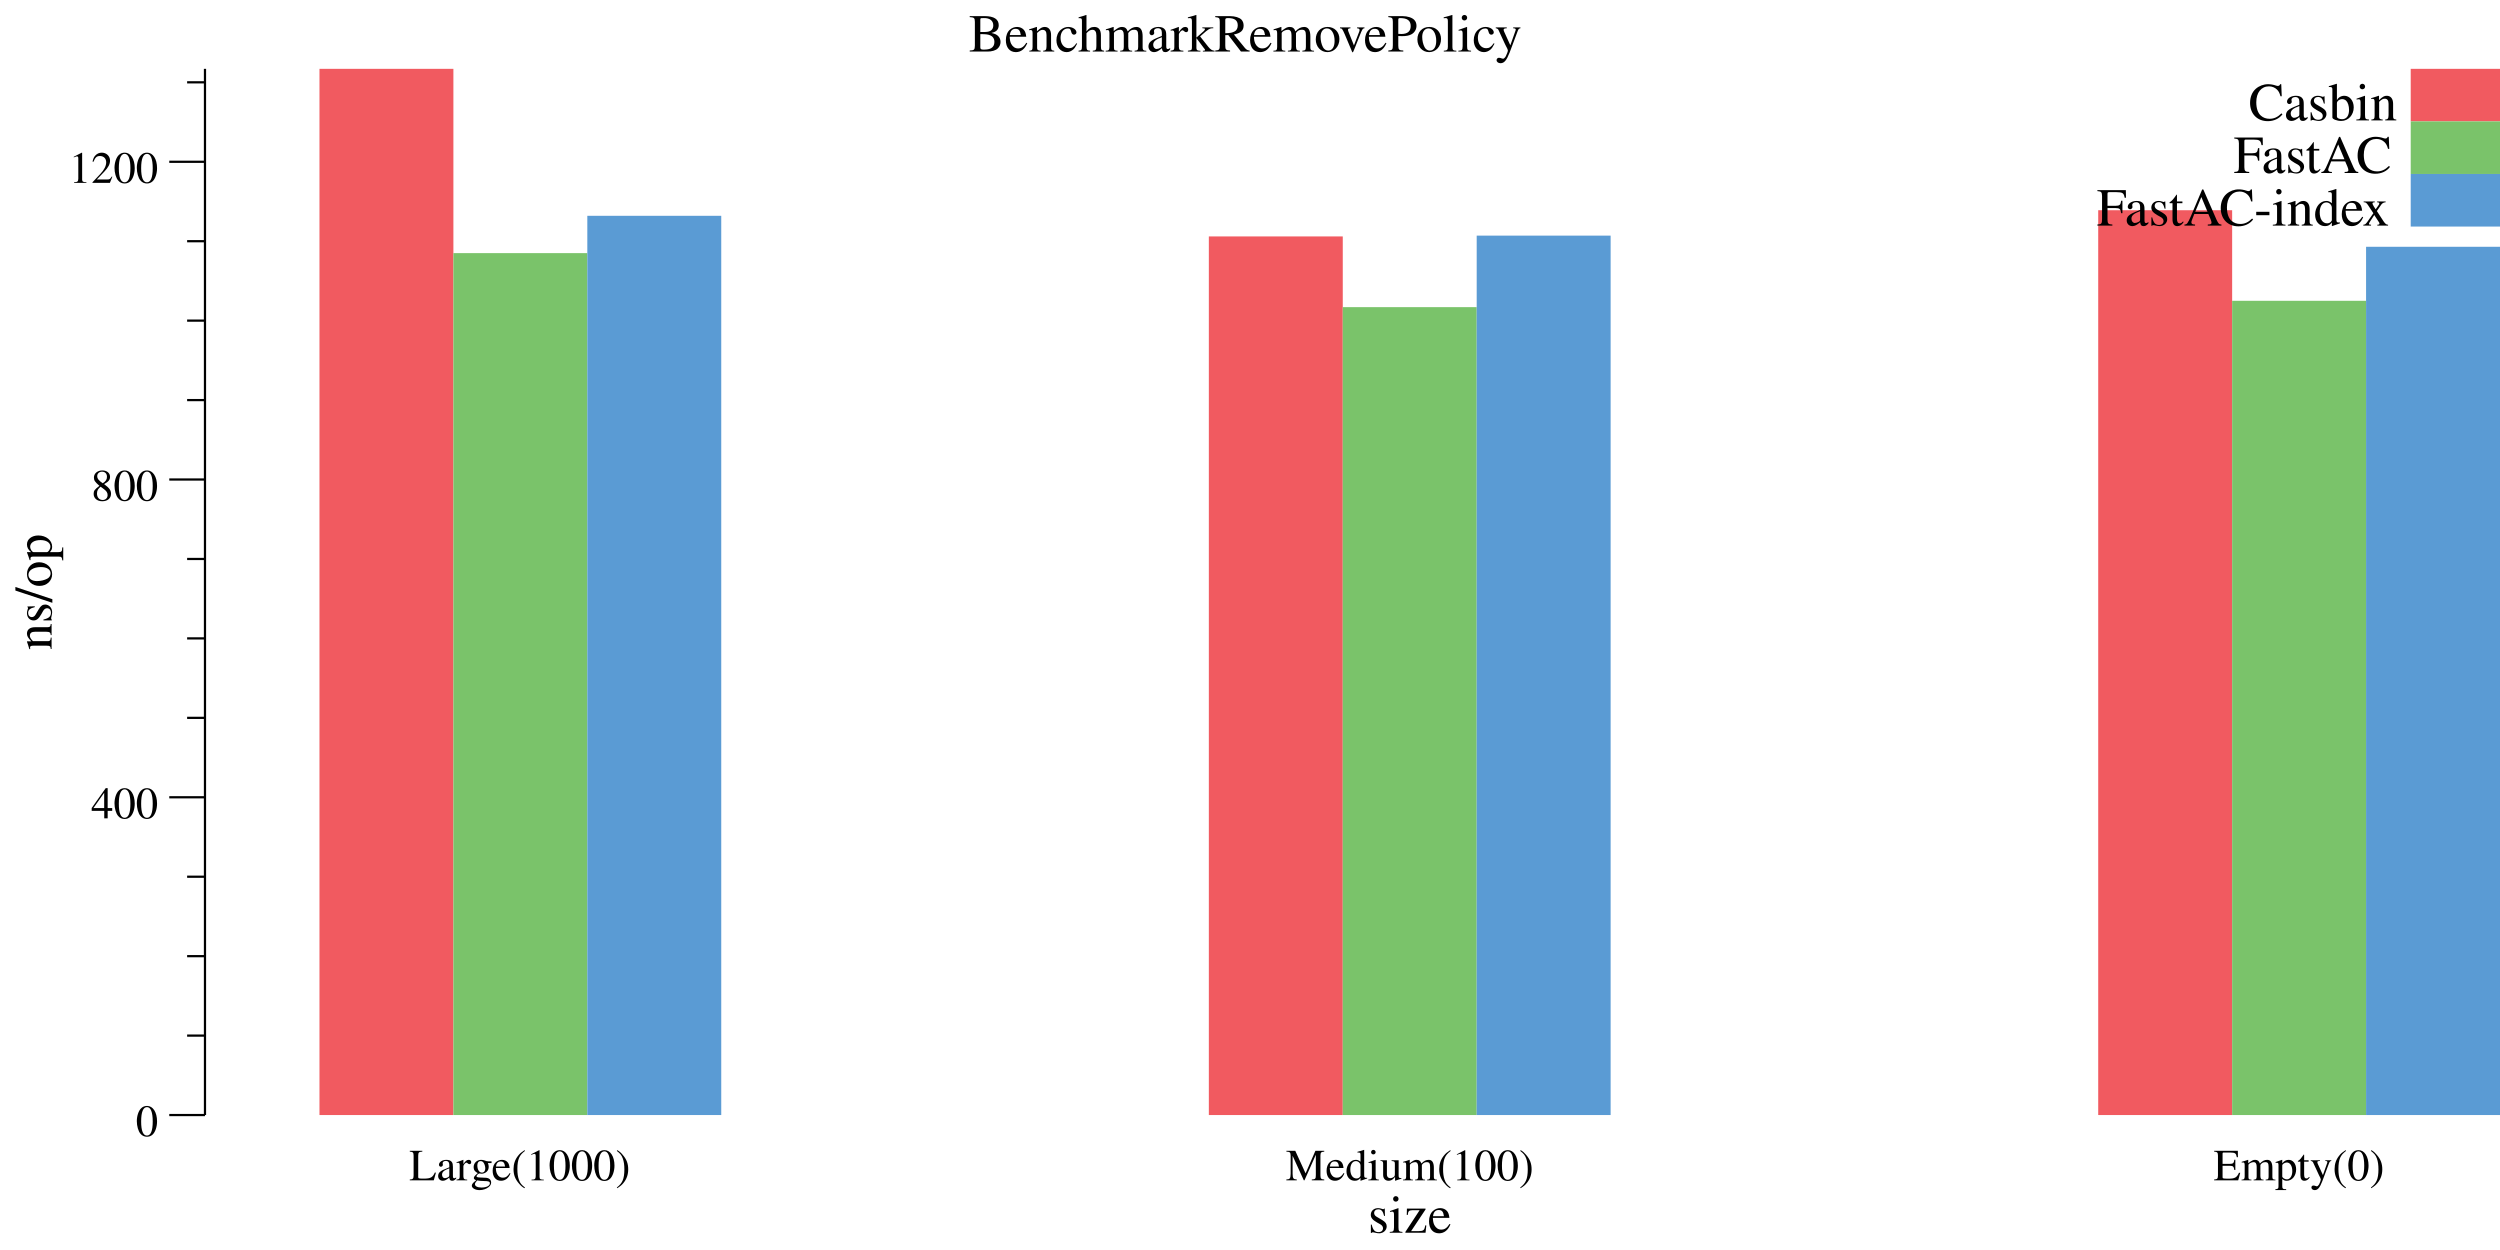
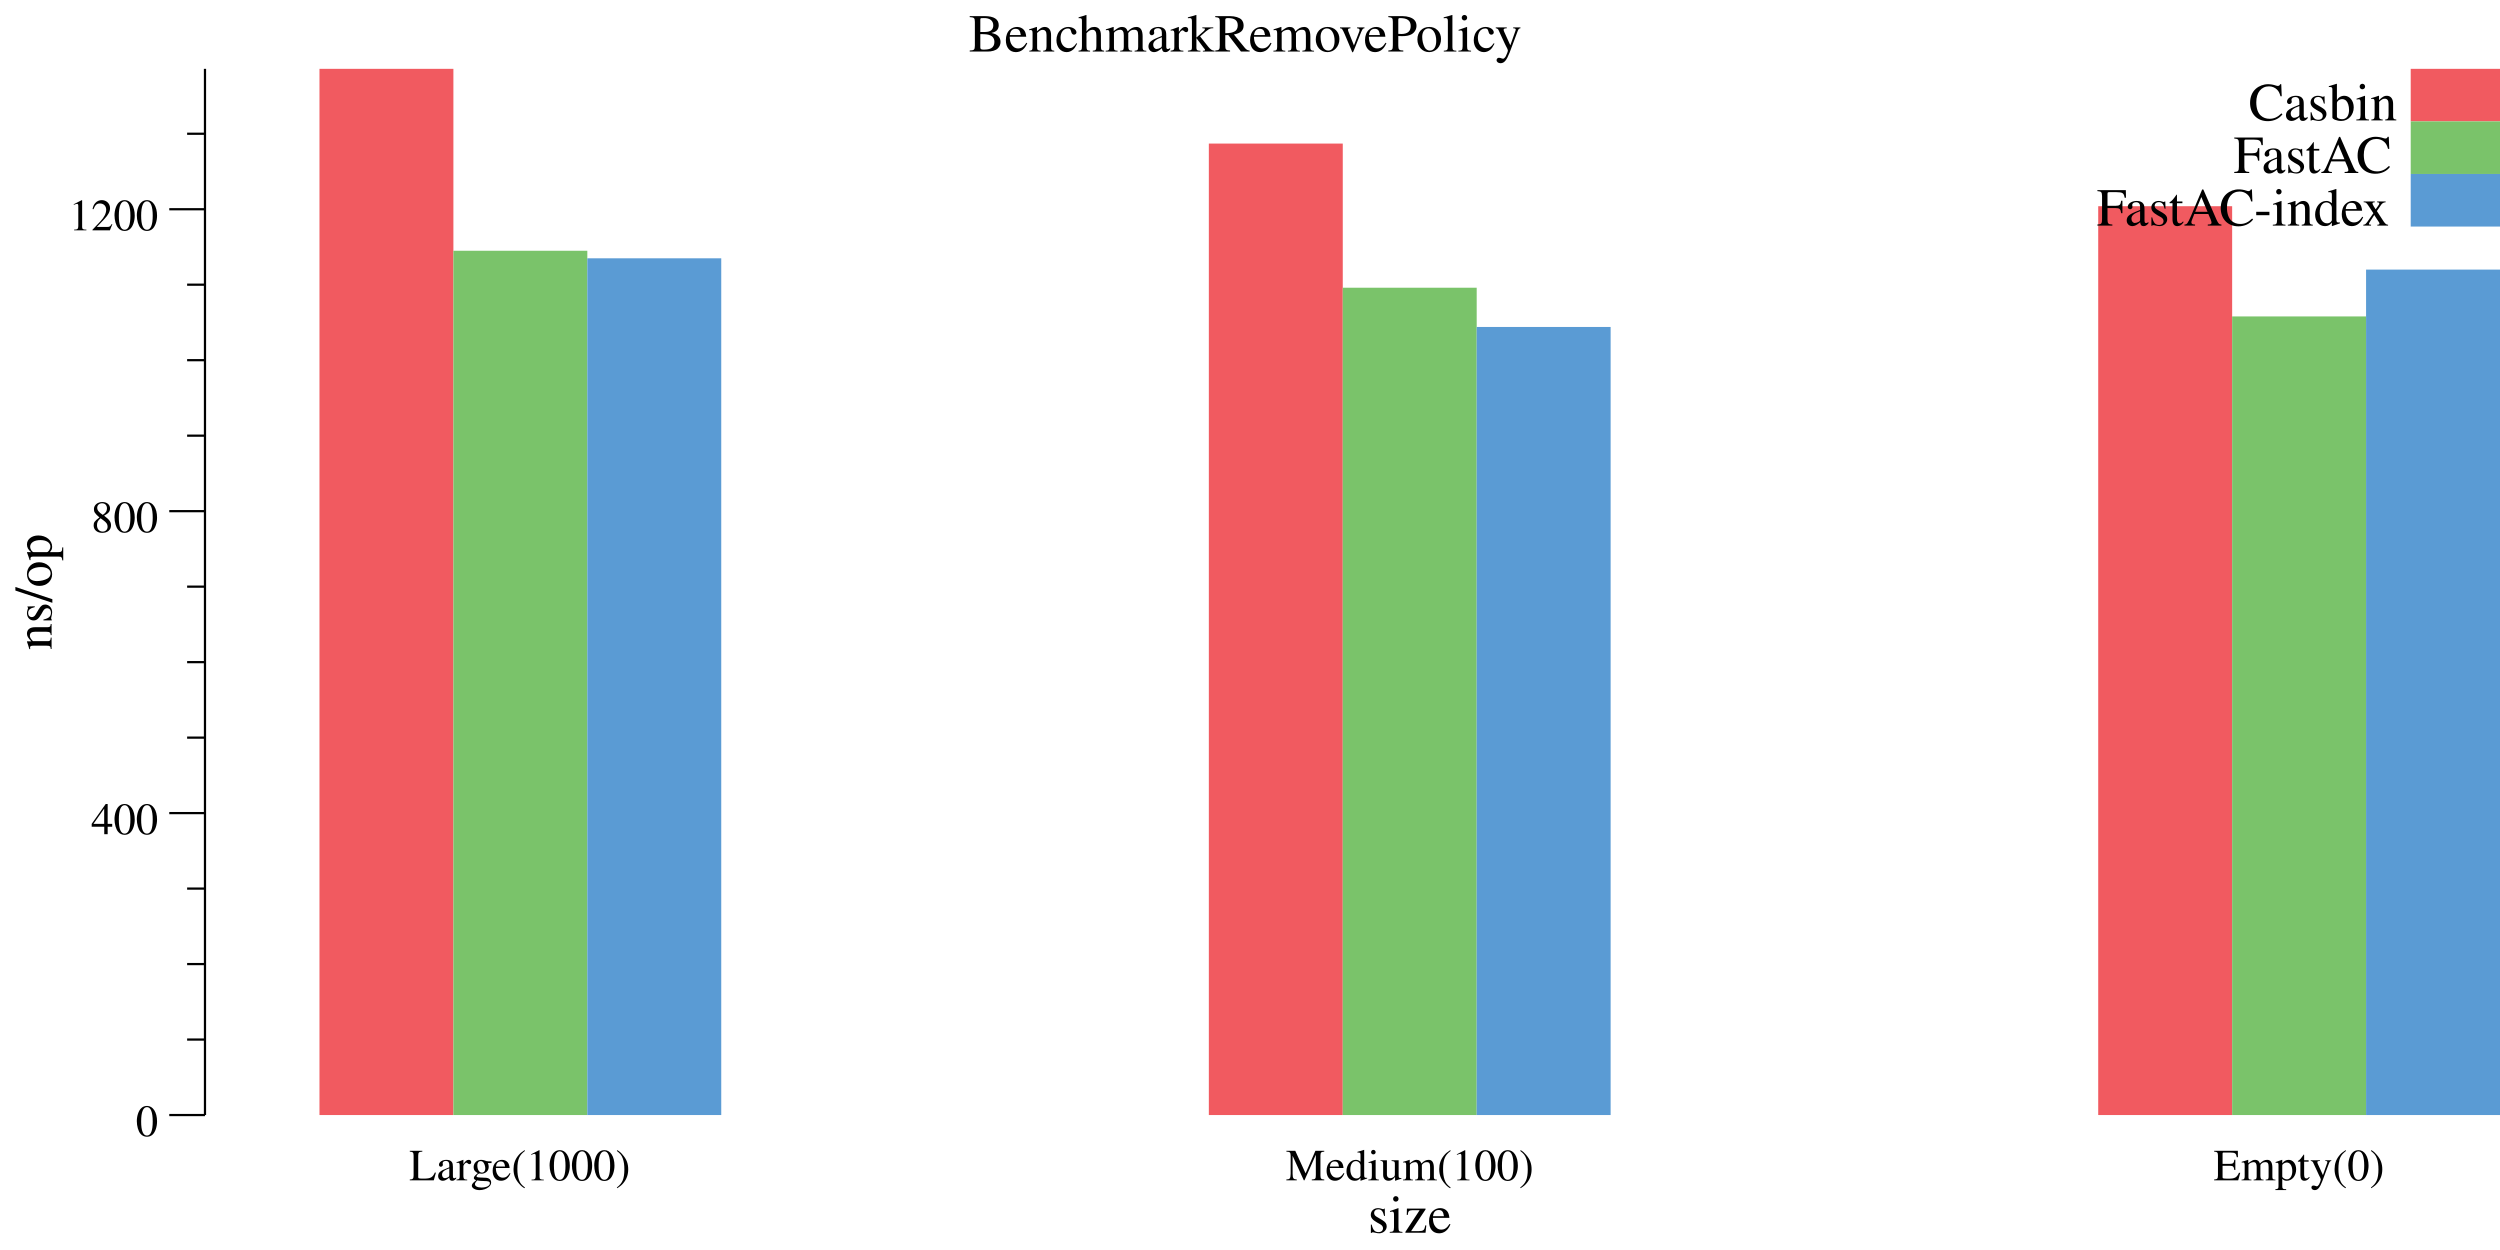
<svg xmlns="http://www.w3.org/2000/svg" width="560pt" height="280pt" viewBox="0 0 560 280">
  <g transform="scale(1, -1) translate(0, -280)">
    <path d="M0,0L560,0L560,280L0,280Z" style="fill:#FFFFFF" />
    <text x="217.01" y="-268.45" transform="scale(1, -1)" style="font-family:Times;font-weight:normal;font-style:normal;font-size:12px">BenchmarkRemovePolicy</text>
    <text x="306.45" y="-3.861" transform="scale(1, -1)" style="font-family:Times;font-weight:normal;font-style:normal;font-size:12px">size</text>
    <text x="91.666" y="-15.602" transform="scale(1, -1)" style="font-family:Times;font-weight:normal;font-style:normal;font-size:10px">Large(1000)</text>
    <text x="288.01" y="-15.602" transform="scale(1, -1)" style="font-family:Times;font-weight:normal;font-style:normal;font-size:10px">Medium(100)</text>
    <text x="495.84" y="-15.602" transform="scale(1, -1)" style="font-family:Times;font-weight:normal;font-style:normal;font-size:10px">Empty(0)</text>
    <g transform="rotate(90)">
      <text x="134.41" y="11.555" transform="scale(1, -1)" style="font-family:Times;font-weight:normal;font-style:normal;font-size:12px">ns/op</text>
    </g>
    <text x="30.416" y="-25.509" transform="scale(1, -1)" style="font-family:Times;font-weight:normal;font-style:normal;font-size:10px">0</text>
-     <text x="20.416" y="-96.687" transform="scale(1, -1)" style="font-family:Times;font-weight:normal;font-style:normal;font-size:10px">400</text>
-     <text x="20.416" y="-167.86" transform="scale(1, -1)" style="font-family:Times;font-weight:normal;font-style:normal;font-size:10px">800</text>
-     <text x="15.416" y="-239.04" transform="scale(1, -1)" style="font-family:Times;font-weight:normal;font-style:normal;font-size:10px">1200</text>
+     <text x="20.416" y="-93.143" transform="scale(1, -1)" style="font-family:Times;font-weight:normal;font-style:normal;font-size:10px">400</text>
+     <text x="20.416" y="-160.78" transform="scale(1, -1)" style="font-family:Times;font-weight:normal;font-style:normal;font-size:10px">800</text>
+     <text x="15.416" y="-228.41" transform="scale(1, -1)" style="font-family:Times;font-weight:normal;font-style:normal;font-size:10px">1200</text>
    <path d="M37.916,30.23L45.916,30.23" style="fill:none;stroke:#000000;stroke-width:0.5" />
-     <path d="M37.916,101.41L45.916,101.41" style="fill:none;stroke:#000000;stroke-width:0.5" />
-     <path d="M37.916,172.59L45.916,172.59" style="fill:none;stroke:#000000;stroke-width:0.5" />
-     <path d="M37.916,243.76L45.916,243.76" style="fill:none;stroke:#000000;stroke-width:0.5" />
-     <path d="M41.916,48.025L45.916,48.025" style="fill:none;stroke:#000000;stroke-width:0.5" />
-     <path d="M41.916,65.819L45.916,65.819" style="fill:none;stroke:#000000;stroke-width:0.5" />
-     <path d="M41.916,83.614L45.916,83.614" style="fill:none;stroke:#000000;stroke-width:0.5" />
-     <path d="M41.916,119.2L45.916,119.2" style="fill:none;stroke:#000000;stroke-width:0.5" />
-     <path d="M41.916,137L45.916,137" style="fill:none;stroke:#000000;stroke-width:0.5" />
-     <path d="M41.916,154.79L45.916,154.79" style="fill:none;stroke:#000000;stroke-width:0.5" />
-     <path d="M41.916,190.38L45.916,190.38" style="fill:none;stroke:#000000;stroke-width:0.5" />
-     <path d="M41.916,208.18L45.916,208.18" style="fill:none;stroke:#000000;stroke-width:0.5" />
-     <path d="M41.916,225.97L45.916,225.97" style="fill:none;stroke:#000000;stroke-width:0.5" />
-     <path d="M41.916,261.56L45.916,261.56" style="fill:none;stroke:#000000;stroke-width:0.5" />
+     <path d="M37.916,97.865L45.916,97.865" style="fill:none;stroke:#000000;stroke-width:0.5" />
+     <path d="M37.916,165.5L45.916,165.5" style="fill:none;stroke:#000000;stroke-width:0.5" />
+     <path d="M37.916,233.13L45.916,233.13" style="fill:none;stroke:#000000;stroke-width:0.5" />
+     <path d="M41.916,47.139L45.916,47.139" style="fill:none;stroke:#000000;stroke-width:0.5" />
+     <path d="M41.916,64.048L45.916,64.048" style="fill:none;stroke:#000000;stroke-width:0.5" />
+     <path d="M41.916,80.956L45.916,80.956" style="fill:none;stroke:#000000;stroke-width:0.5" />
+     <path d="M41.916,114.77L45.916,114.77" style="fill:none;stroke:#000000;stroke-width:0.5" />
+     <path d="M41.916,131.68L45.916,131.68" style="fill:none;stroke:#000000;stroke-width:0.5" />
+     <path d="M41.916,148.59L45.916,148.59" style="fill:none;stroke:#000000;stroke-width:0.5" />
+     <path d="M41.916,182.41L45.916,182.41" style="fill:none;stroke:#000000;stroke-width:0.5" />
+     <path d="M41.916,199.32L45.916,199.32" style="fill:none;stroke:#000000;stroke-width:0.5" />
+     <path d="M41.916,216.23L45.916,216.23" style="fill:none;stroke:#000000;stroke-width:0.5" />
+     <path d="M41.916,250.04L45.916,250.04" style="fill:none;stroke:#000000;stroke-width:0.5" />
    <path d="M45.916,30.23L45.916,264.58" style="fill:none;stroke:#000000;stroke-width:0.5" />
    <path d="M71.563,30.23L71.563,264.58L101.56,264.58L101.56,30.23Z" style="fill:#F15A60" />
-     <path d="M270.78,30.23L270.78,227.04L300.78,227.04L300.78,30.23Z" style="fill:#F15A60" />
-     <path d="M470,30.23L470,232.91L500,232.91L500,30.23Z" style="fill:#F15A60" />
-     <path d="M101.56,30.23L101.56,223.3L131.56,223.3L131.56,30.23Z" style="fill:#7AC36A" />
-     <path d="M300.78,30.23L300.78,211.2L330.78,211.2L330.78,30.23Z" style="fill:#7AC36A" />
-     <path d="M500,30.23L500,212.62L530,212.62L530,30.23Z" style="fill:#7AC36A" />
-     <path d="M131.56,30.23L131.56,231.66L161.56,231.66L161.56,30.23Z" style="fill:#5A9BD4" />
-     <path d="M330.78,30.23L330.78,227.22L360.78,227.22L360.78,30.23Z" style="fill:#5A9BD4" />
-     <path d="M530,30.23L530,224.72L560,224.72L560,30.23Z" style="fill:#5A9BD4" />
+     <path d="M270.78,30.23L270.78,247.84L300.78,247.84L300.78,30.23Z" style="fill:#F15A60" />
+     <path d="M470,30.23L470,233.81L500,233.81L500,30.23Z" style="fill:#F15A60" />
+     <path d="M101.56,30.23L101.56,223.83L131.56,223.83L131.56,30.23Z" style="fill:#7AC36A" />
+     <path d="M300.78,30.23L300.78,215.55L330.78,215.55L330.78,30.23Z" style="fill:#7AC36A" />
+     <path d="M500,30.23L500,209.12L530,209.12L530,30.23Z" style="fill:#7AC36A" />
+     <path d="M131.56,30.23L131.56,222.14L161.56,222.14L161.56,30.23Z" style="fill:#5A9BD4" />
+     <path d="M330.78,30.23L330.78,206.76L360.78,206.76L360.78,30.23Z" style="fill:#5A9BD4" />
+     <path d="M530,30.23L530,219.61L560,219.61L560,30.23Z" style="fill:#5A9BD4" />
    <path d="M540,252.81L540,264.58L560,264.58L560,252.81Z" style="fill:#F15A60" />
    <text x="503.67" y="-253.03" transform="scale(1, -1)" style="font-family:Times;font-weight:normal;font-style:normal;font-size:12px">Casbin</text>
    <path d="M540,241.03L540,252.81L560,252.81L560,241.03Z" style="fill:#7AC36A" />
    <text x="500.33" y="-241.25" transform="scale(1, -1)" style="font-family:Times;font-weight:normal;font-style:normal;font-size:12px">FastAC</text>
    <path d="M540,229.25L540,241.03L560,241.03L560,229.25Z" style="fill:#5A9BD4" />
    <text x="469.67" y="-229.47" transform="scale(1, -1)" style="font-family:Times;font-weight:normal;font-style:normal;font-size:12px">FastAC-index</text>
  </g>
</svg>
